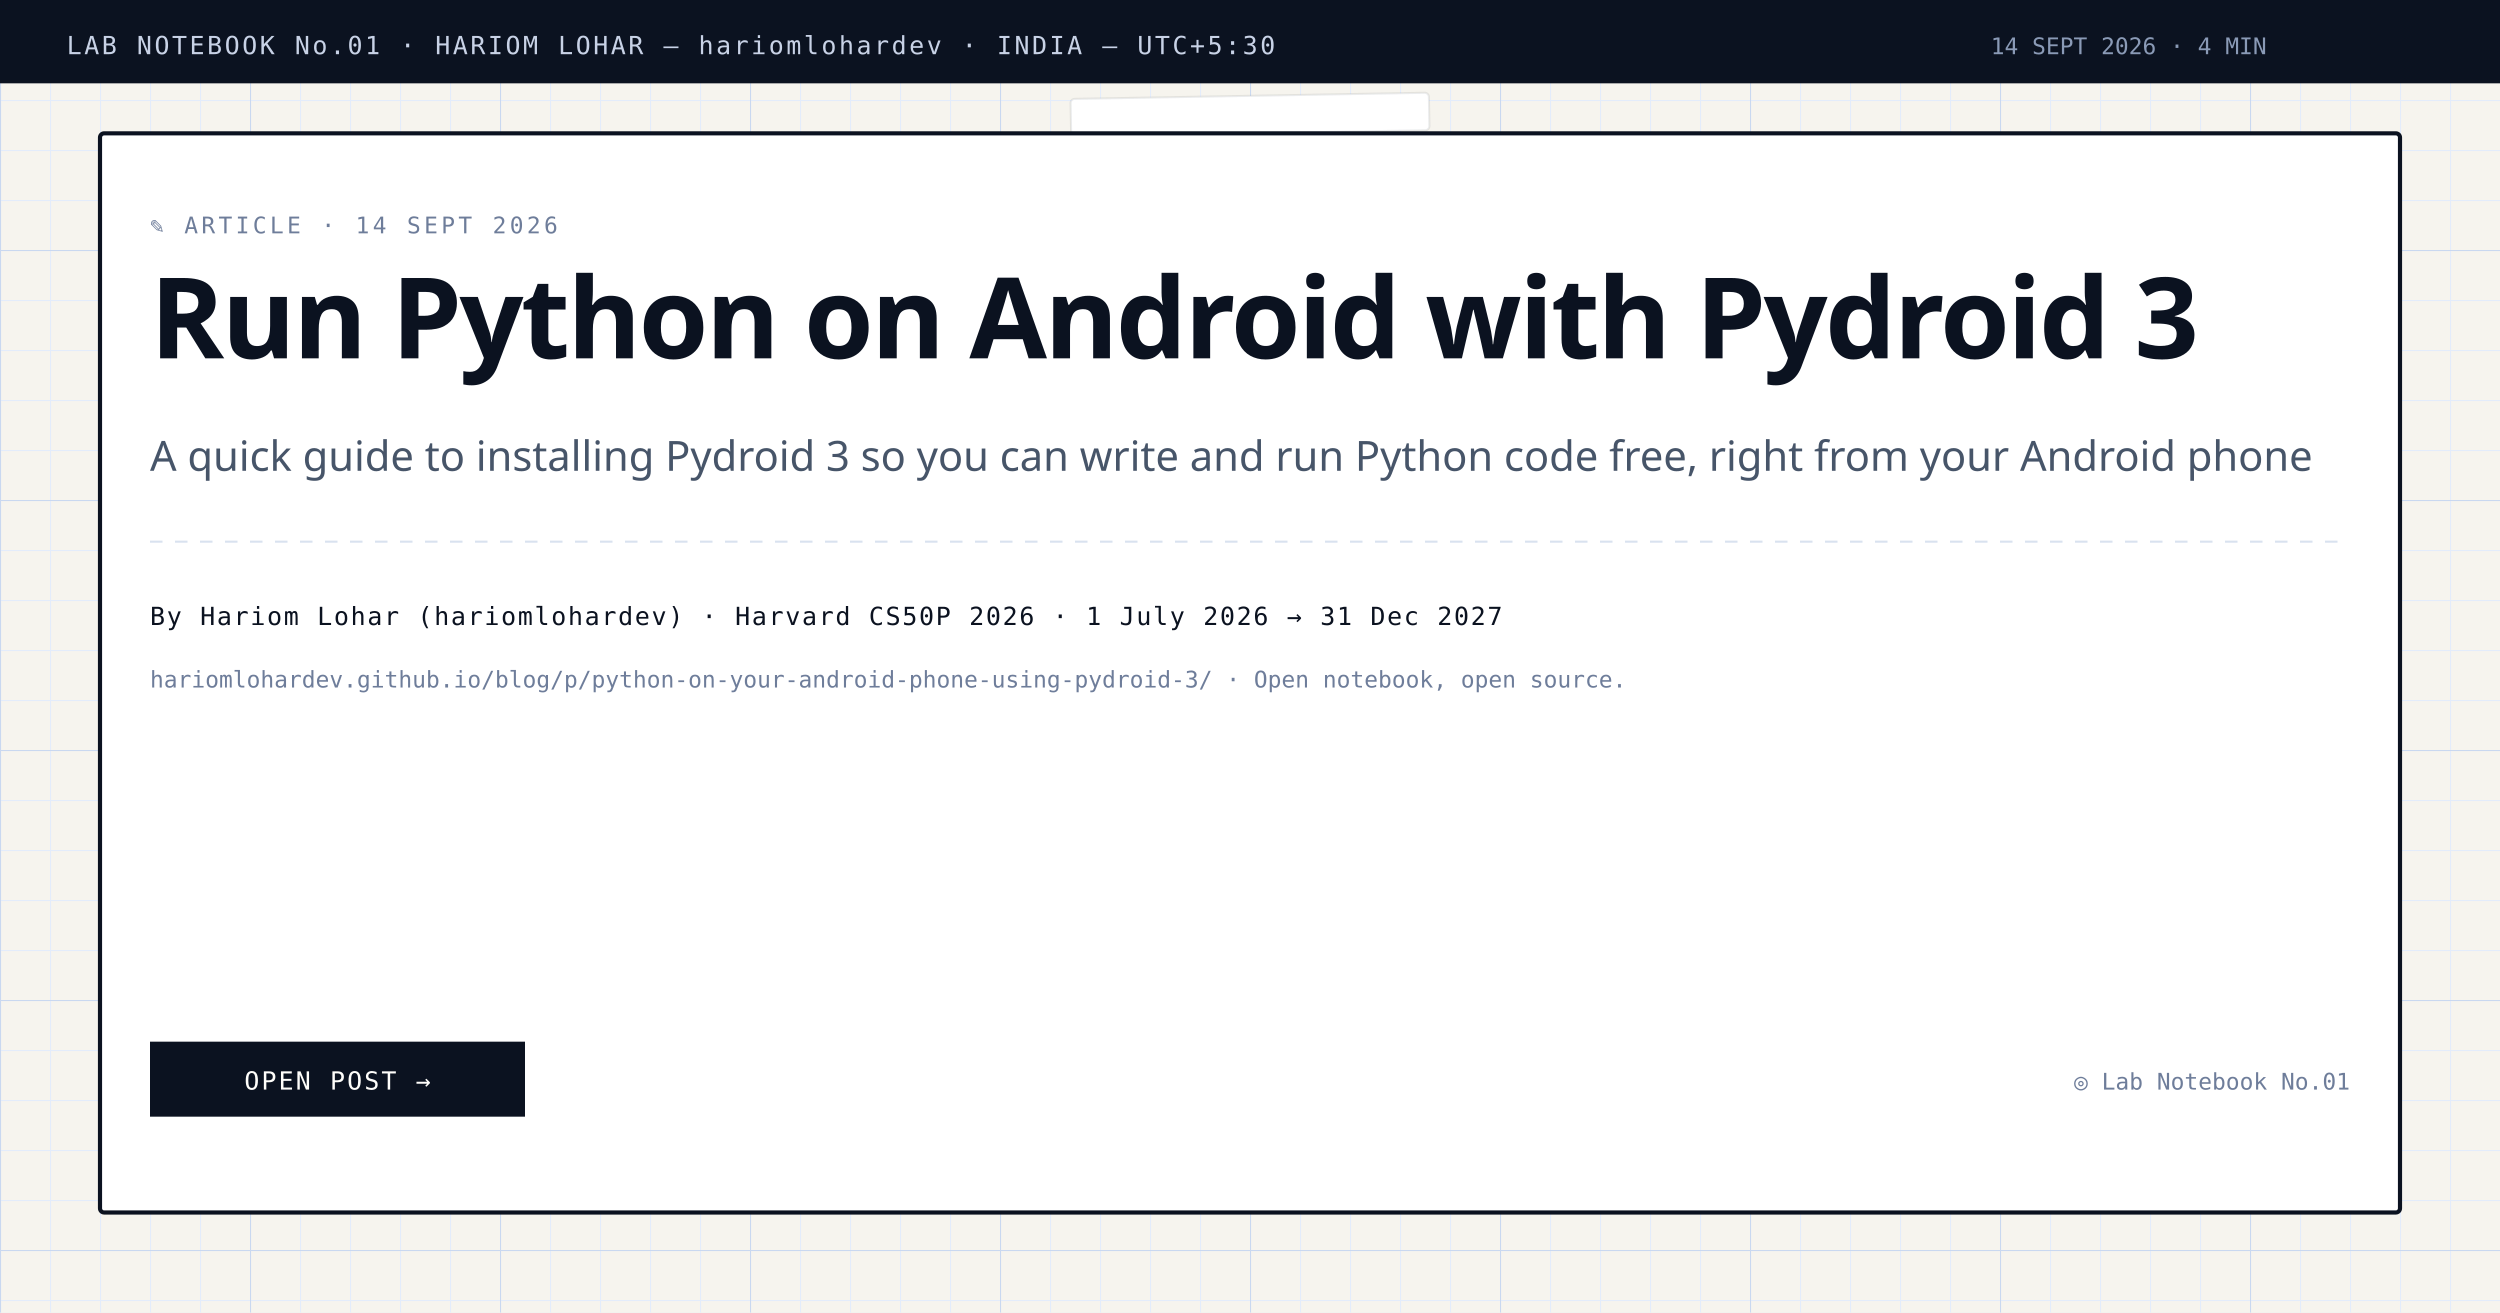
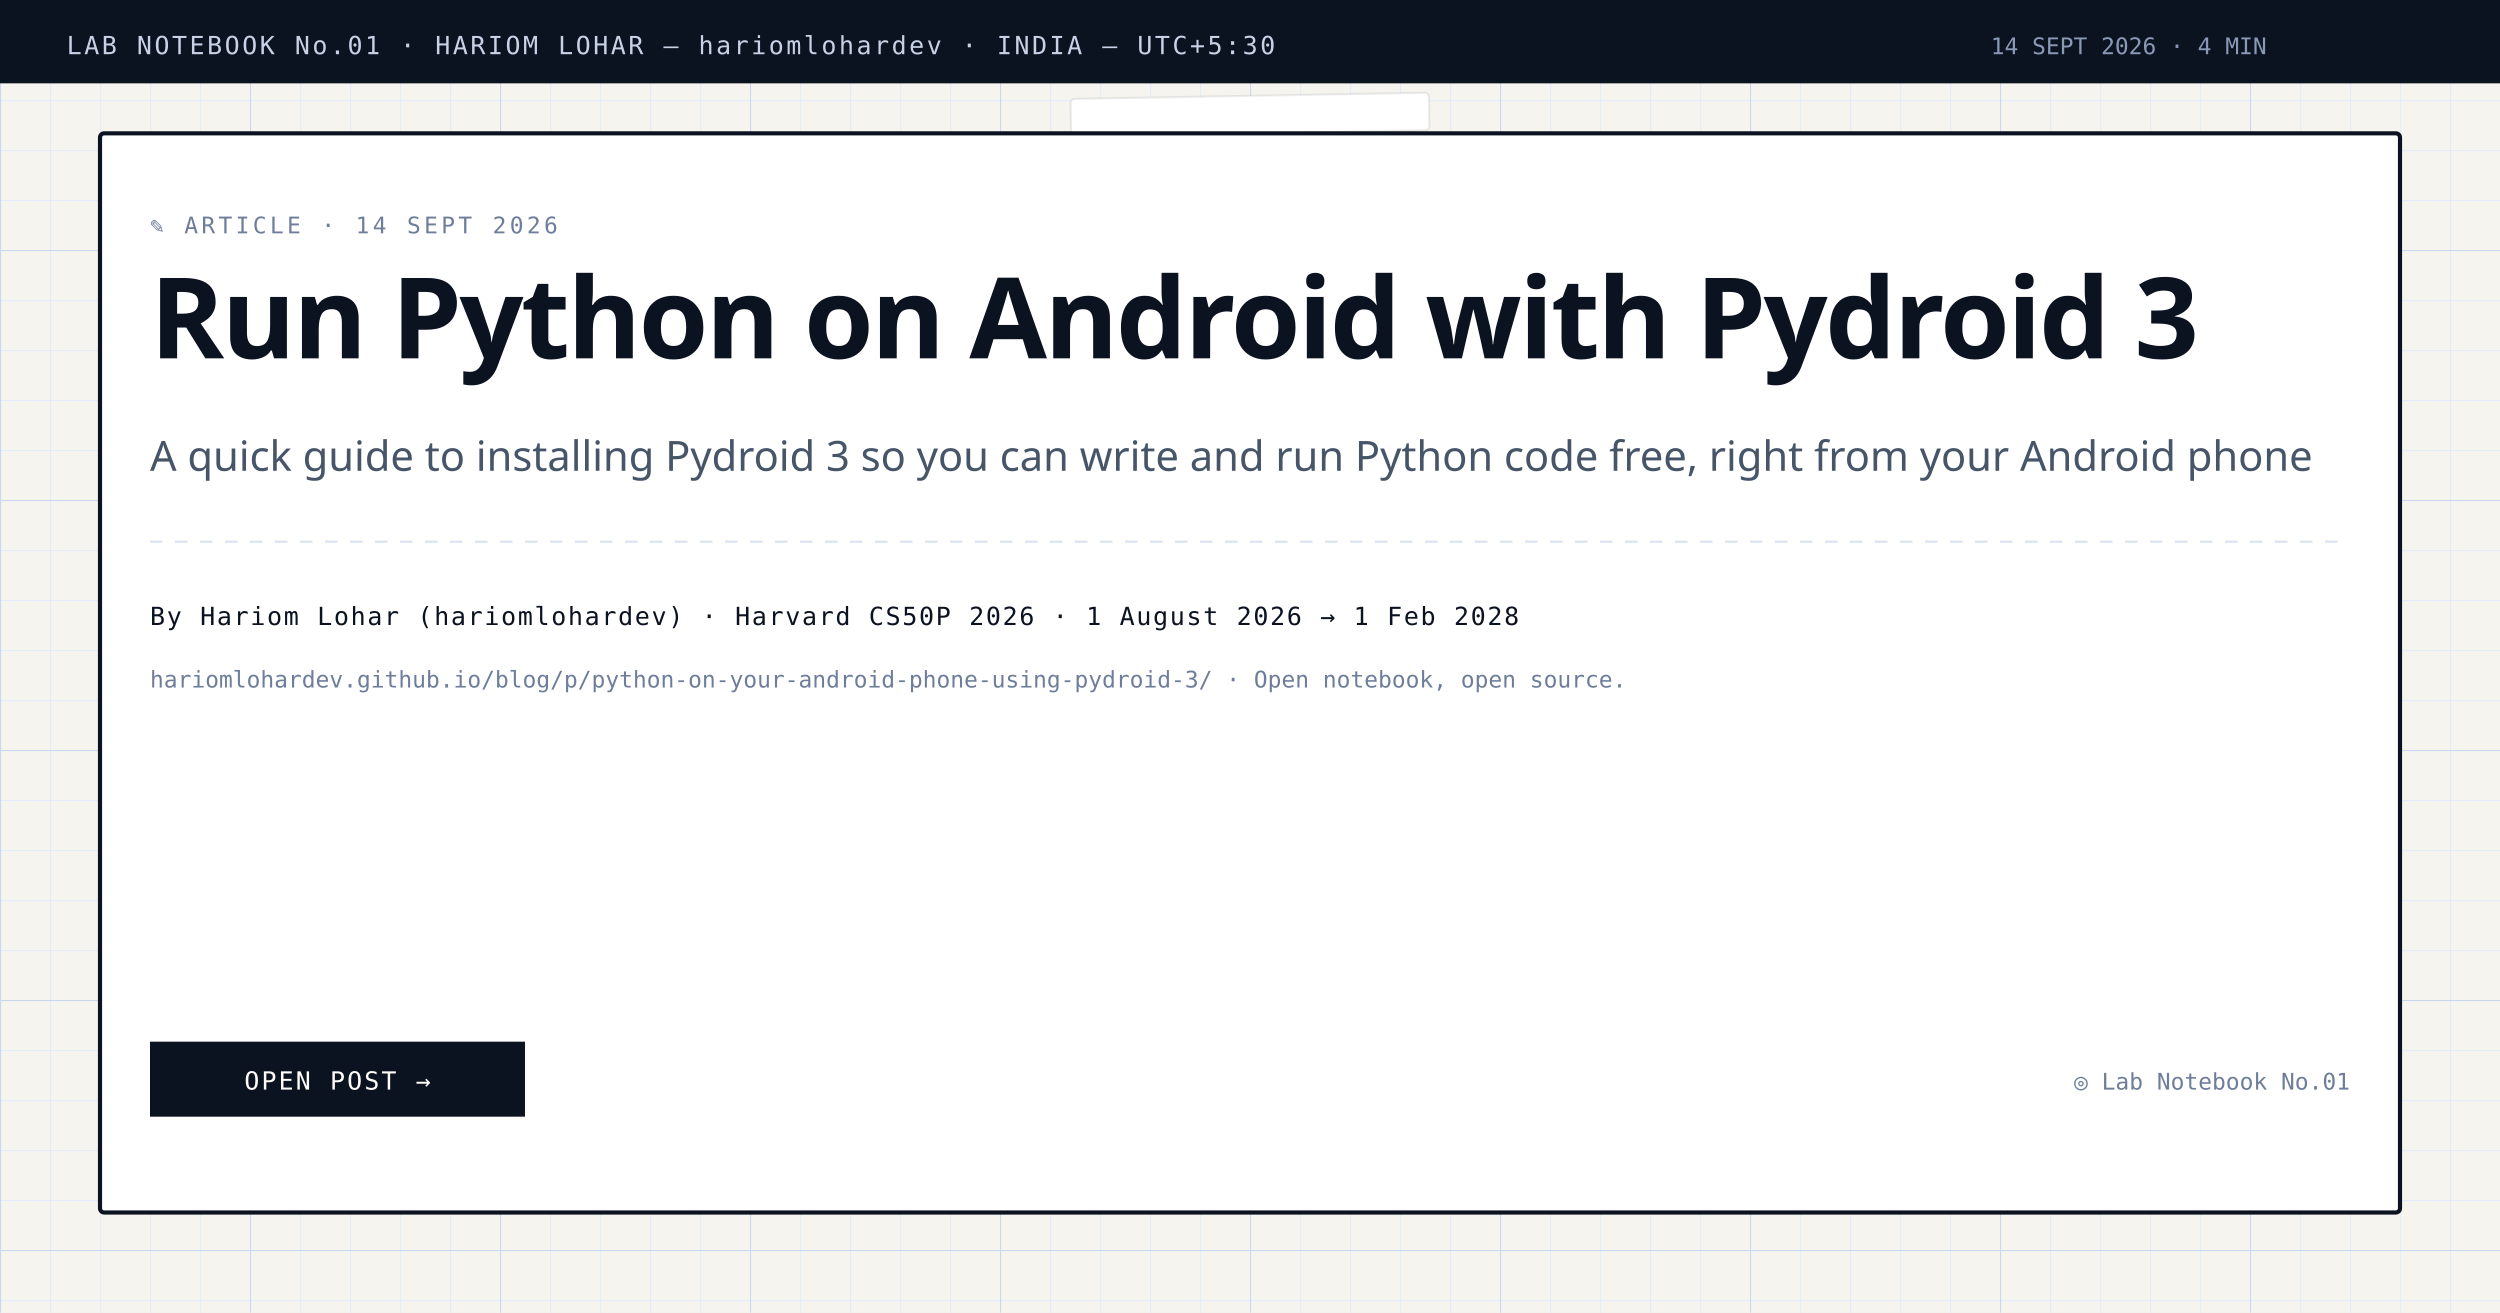
<svg xmlns="http://www.w3.org/2000/svg" width="1200" height="630" viewBox="0 0 1200 630" role="img" aria-label="Run Python on Android with Pydroid 3">
  <rect width="1200" height="630" fill="#F6F4EE" />
  <defs>
    <pattern id="g" width="24" height="24" patternUnits="userSpaceOnUse">
      <path d="M24 0 H0 V24" fill="none" stroke="#E3ECFB" stroke-width="1" />
    </pattern>
    <pattern id="g2" width="120" height="120" patternUnits="userSpaceOnUse">
      <path d="M120 0 H0 V120" fill="none" stroke="#C9D8F0" stroke-width="1" />
    </pattern>
  </defs>
  <rect width="1200" height="630" fill="url(#g)" />
  <rect width="1200" height="630" fill="url(#g2)" />
  <rect x="0" y="0" width="1200" height="8" fill="#FFD400" />
  <rect x="0" y="8" width="1200" height="1" fill="#0B1220" opacity="0.12" />
  <rect x="0" y="0" width="1200" height="40" fill="#0B1220" />
  <text x="32" y="26" fill="#C8D2E6" font-family="monospace" font-size="12" letter-spacing="1.2">LAB NOTEBOOK No.01 · HARIOM LOHAR — hariomlohardev · INDIA — UTC+5:30</text>
  <text x="1088" y="26" fill="#8A9AB6" font-family="monospace" font-size="11" text-anchor="end">14 SEPT 2026 · 4 MIN</text>
  <rect x="514" y="46" width="172" height="18" rx="2" fill="#FFFFFF" stroke="rgba(11,18,32,0.08)" transform="rotate(-1 600 55)" />
  <rect x="48" y="64" width="1104" height="518" rx="2" fill="#FFFFFF" stroke="#0B1220" stroke-width="2" />
  <text x="72" y="112" fill="#6E7D9A" font-family="monospace" font-size="11" letter-spacing="1.6">✎ ARTICLE · 14 SEPT 2026</text>
  <text x="72" y="172" fill="#0B1220" font-family="sans-serif" font-size="54" font-weight="800" letter-spacing="-1.2">Run Python on Android with Pydroid 3</text>
  <text x="72" y="226" fill="#475569" font-family="sans-serif" font-size="20" letter-spacing="0">A quick guide to installing Pydroid 3 so you can write and run Python code free, right from your Android phone</text>
  <line x1="72" y1="260" x2="1128" y2="260" stroke="#D9E2EF" stroke-width="1" stroke-dasharray="6 6" />
-   <text x="72" y="300" fill="#0B1220" font-family="monospace" font-size="12" letter-spacing="0.8">By Hariom Lohar (hariomlohardev) · Harvard CS50P 2026 · 1 July 2026 → 31 Dec 2027</text>
+   <text x="72" y="300" fill="#0B1220" font-family="monospace" font-size="12" letter-spacing="0.8">By Hariom Lohar (hariomlohardev) · Harvard CS50P 2026 · 1 August 2026 → 1 Feb 2028</text>
  <text x="72" y="330" fill="#6E7D9A" font-family="monospace" font-size="11">hariomlohardev.github.io/blog/p/python-on-your-android-phone-using-pydroid-3/ · Open notebook, open source.</text>
  <rect x="72" y="500" width="180" height="36" fill="#0B1220" />
  <text x="162" y="523" fill="#FFFEFB" font-family="monospace" font-size="12" text-anchor="middle" letter-spacing="1">OPEN POST →</text>
  <text x="1128" y="523" fill="#6E7D9A" font-family="monospace" font-size="11" text-anchor="end">◎ Lab Notebook No.01</text>
</svg>
